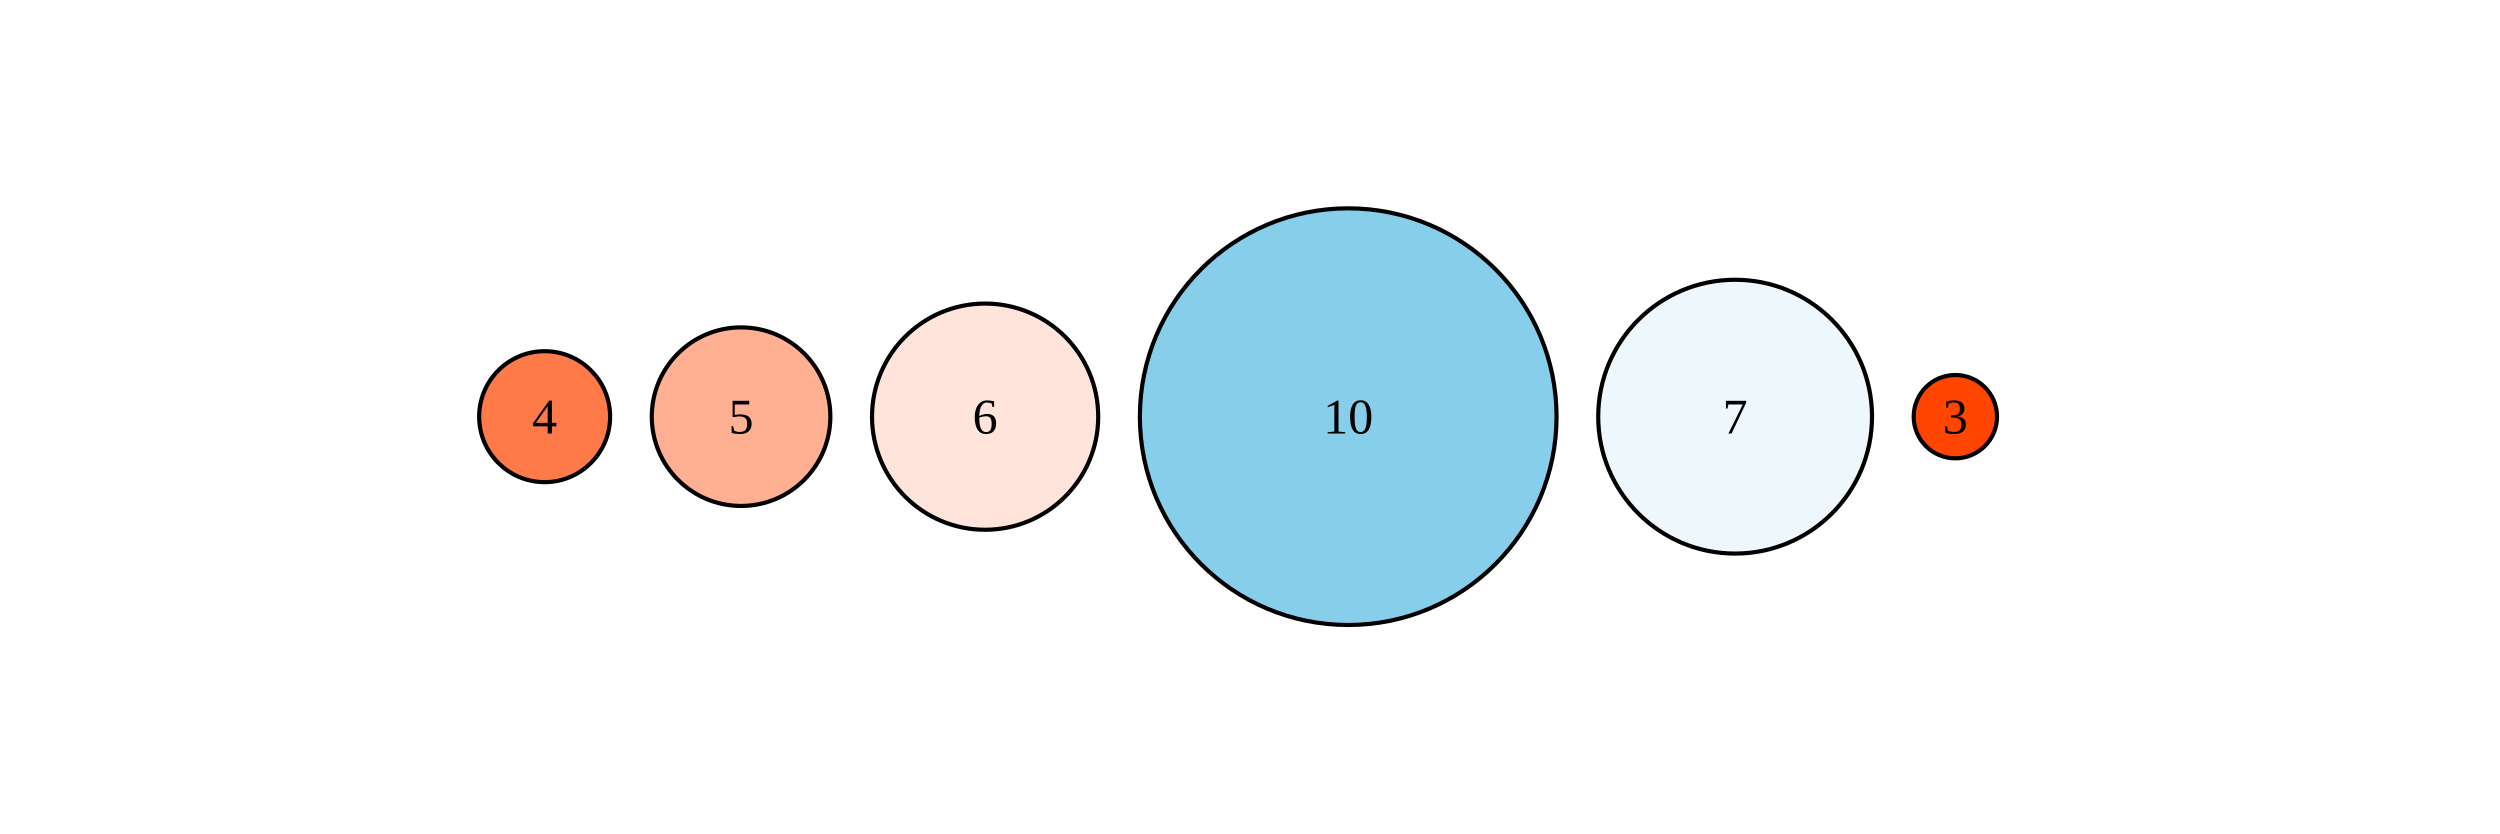
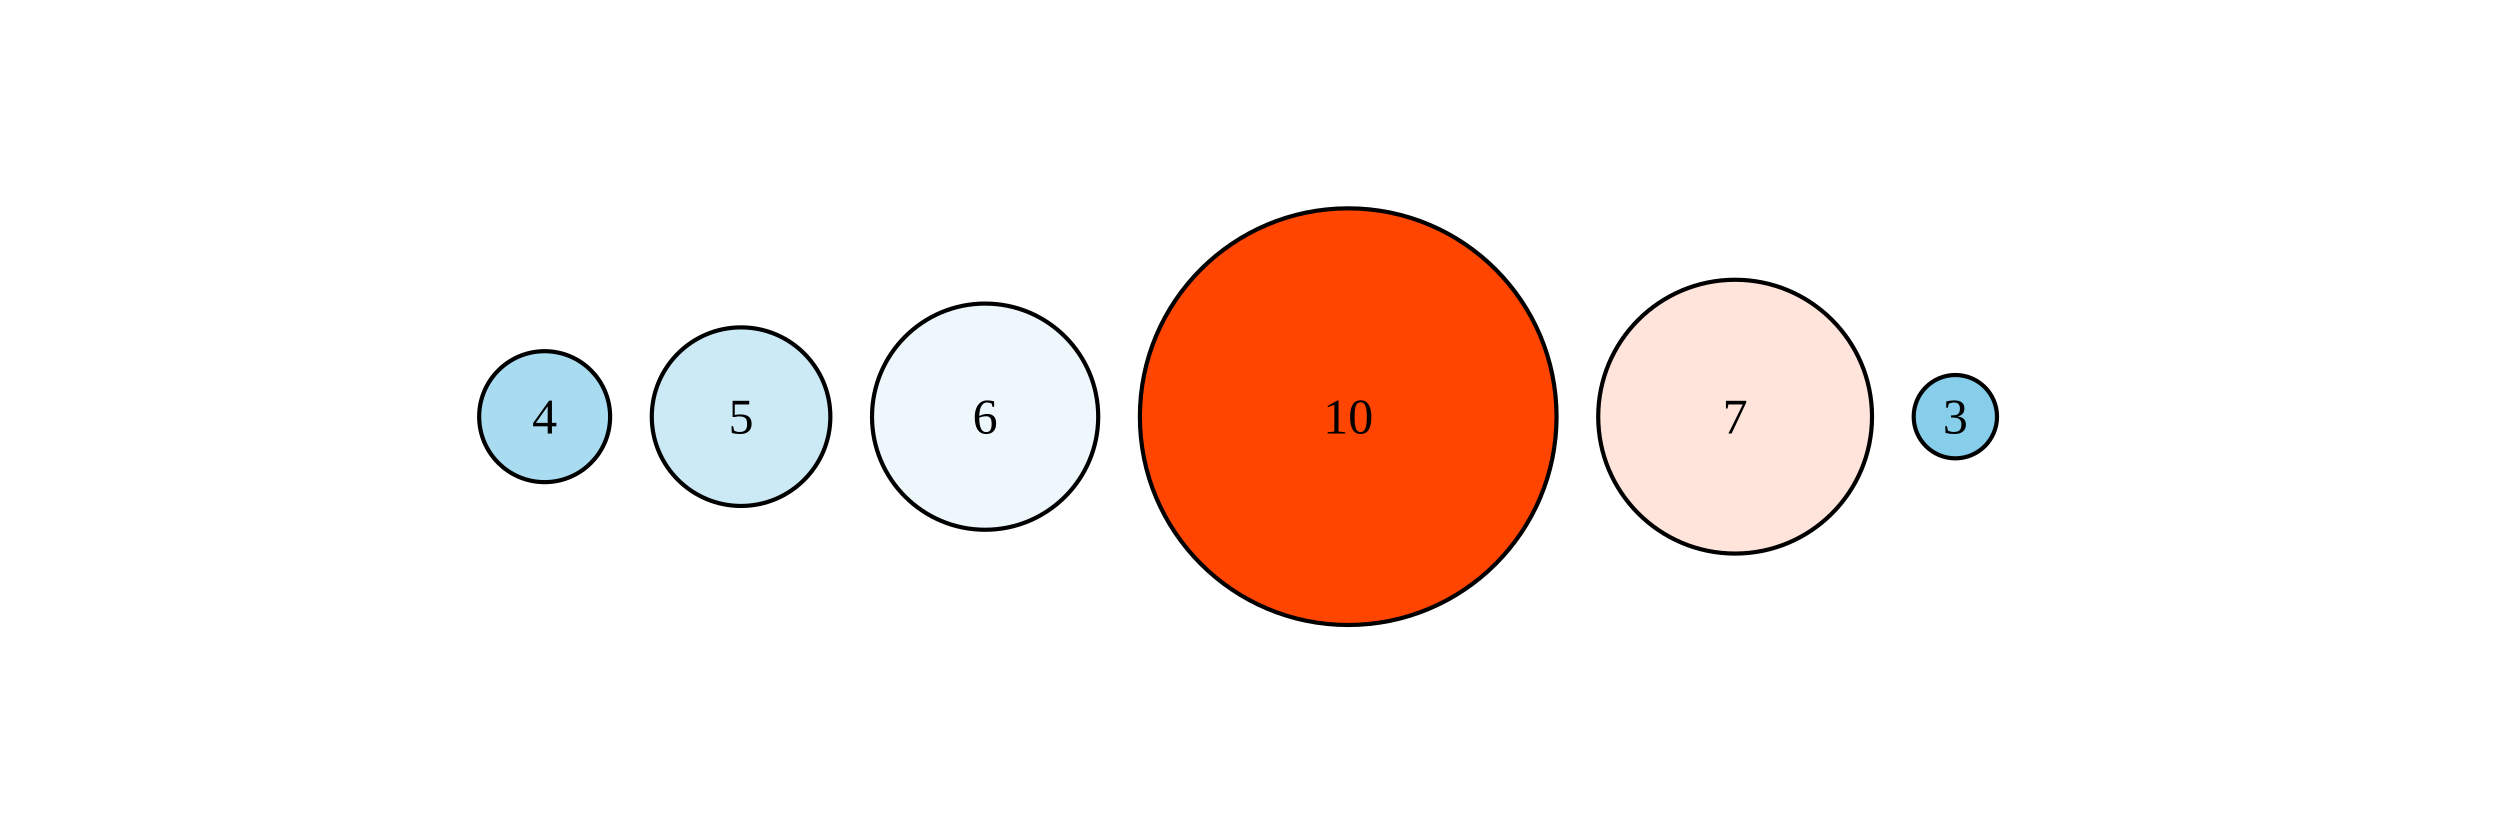
<svg xmlns="http://www.w3.org/2000/svg" width="600" height="200">
  <g transform="translate(300, 100)">
-     <g transform="translate(-169.2857, 0)">
-       <circle fill="rgb(255, 122, 73)" stroke="rgb(0, 0, 0)" r="15.714" />
+     <g class="circle" transform="translate(-169.2857, 0)">
+       <circle fill="rgb(169, 220, 241)" stroke="rgb(0, 0, 0)" r="15.714" />
      <text text-anchor="middle" dominant-baseline="central">4</text>
    </g>
-     <g transform="translate(-122.1429, 0)">
-       <circle fill="rgb(255, 175, 146)" stroke="rgb(0, 0, 0)" r="21.429" />
+     <g class="circle" transform="translate(-122.1429, 0)">
+       <circle fill="rgb(204, 234, 246)" stroke="rgb(0, 0, 0)" r="21.429" />
      <text text-anchor="middle" dominant-baseline="central">5</text>
    </g>
-     <g transform="translate(-63.57143, 0)">
-       <circle fill="rgb(255, 228, 219)" stroke="rgb(0, 0, 0)" r="27.143" />
+     <g class="circle" transform="translate(-63.57143, 0)">
+       <circle fill="rgb(238, 248, 252)" stroke="rgb(0, 0, 0)" r="27.143" />
      <text text-anchor="middle" dominant-baseline="central">6</text>
    </g>
-     <g transform="translate(23.57143, 0)">
-       <circle fill="rgb(135, 206, 235)" stroke="rgb(0, 0, 0)" r="50" />
+     <g class="circle" transform="translate(23.57143, 0)">
+       <circle fill="rgb(255, 69, 0)" stroke="rgb(0, 0, 0)" r="50" />
      <text text-anchor="middle" dominant-baseline="central">10</text>
    </g>
-     <g transform="translate(116.4286, 0)">
-       <circle fill="rgb(238, 248, 252)" stroke="rgb(0, 0, 0)" r="32.857" />
+     <g class="circle" transform="translate(116.4286, 0)">
+       <circle fill="rgb(255, 228, 219)" stroke="rgb(0, 0, 0)" r="32.857" />
      <text text-anchor="middle" dominant-baseline="central">7</text>
    </g>
-     <g transform="translate(169.2857, 0)">
-       <circle fill="rgb(255, 69, 0)" stroke="rgb(0, 0, 0)" r="10" />
+     <g class="circle" transform="translate(169.2857, 0)">
+       <circle fill="rgb(135, 206, 235)" stroke="rgb(0, 0, 0)" r="10" />
      <text text-anchor="middle" dominant-baseline="central">3</text>
    </g>
  </g>
</svg>
